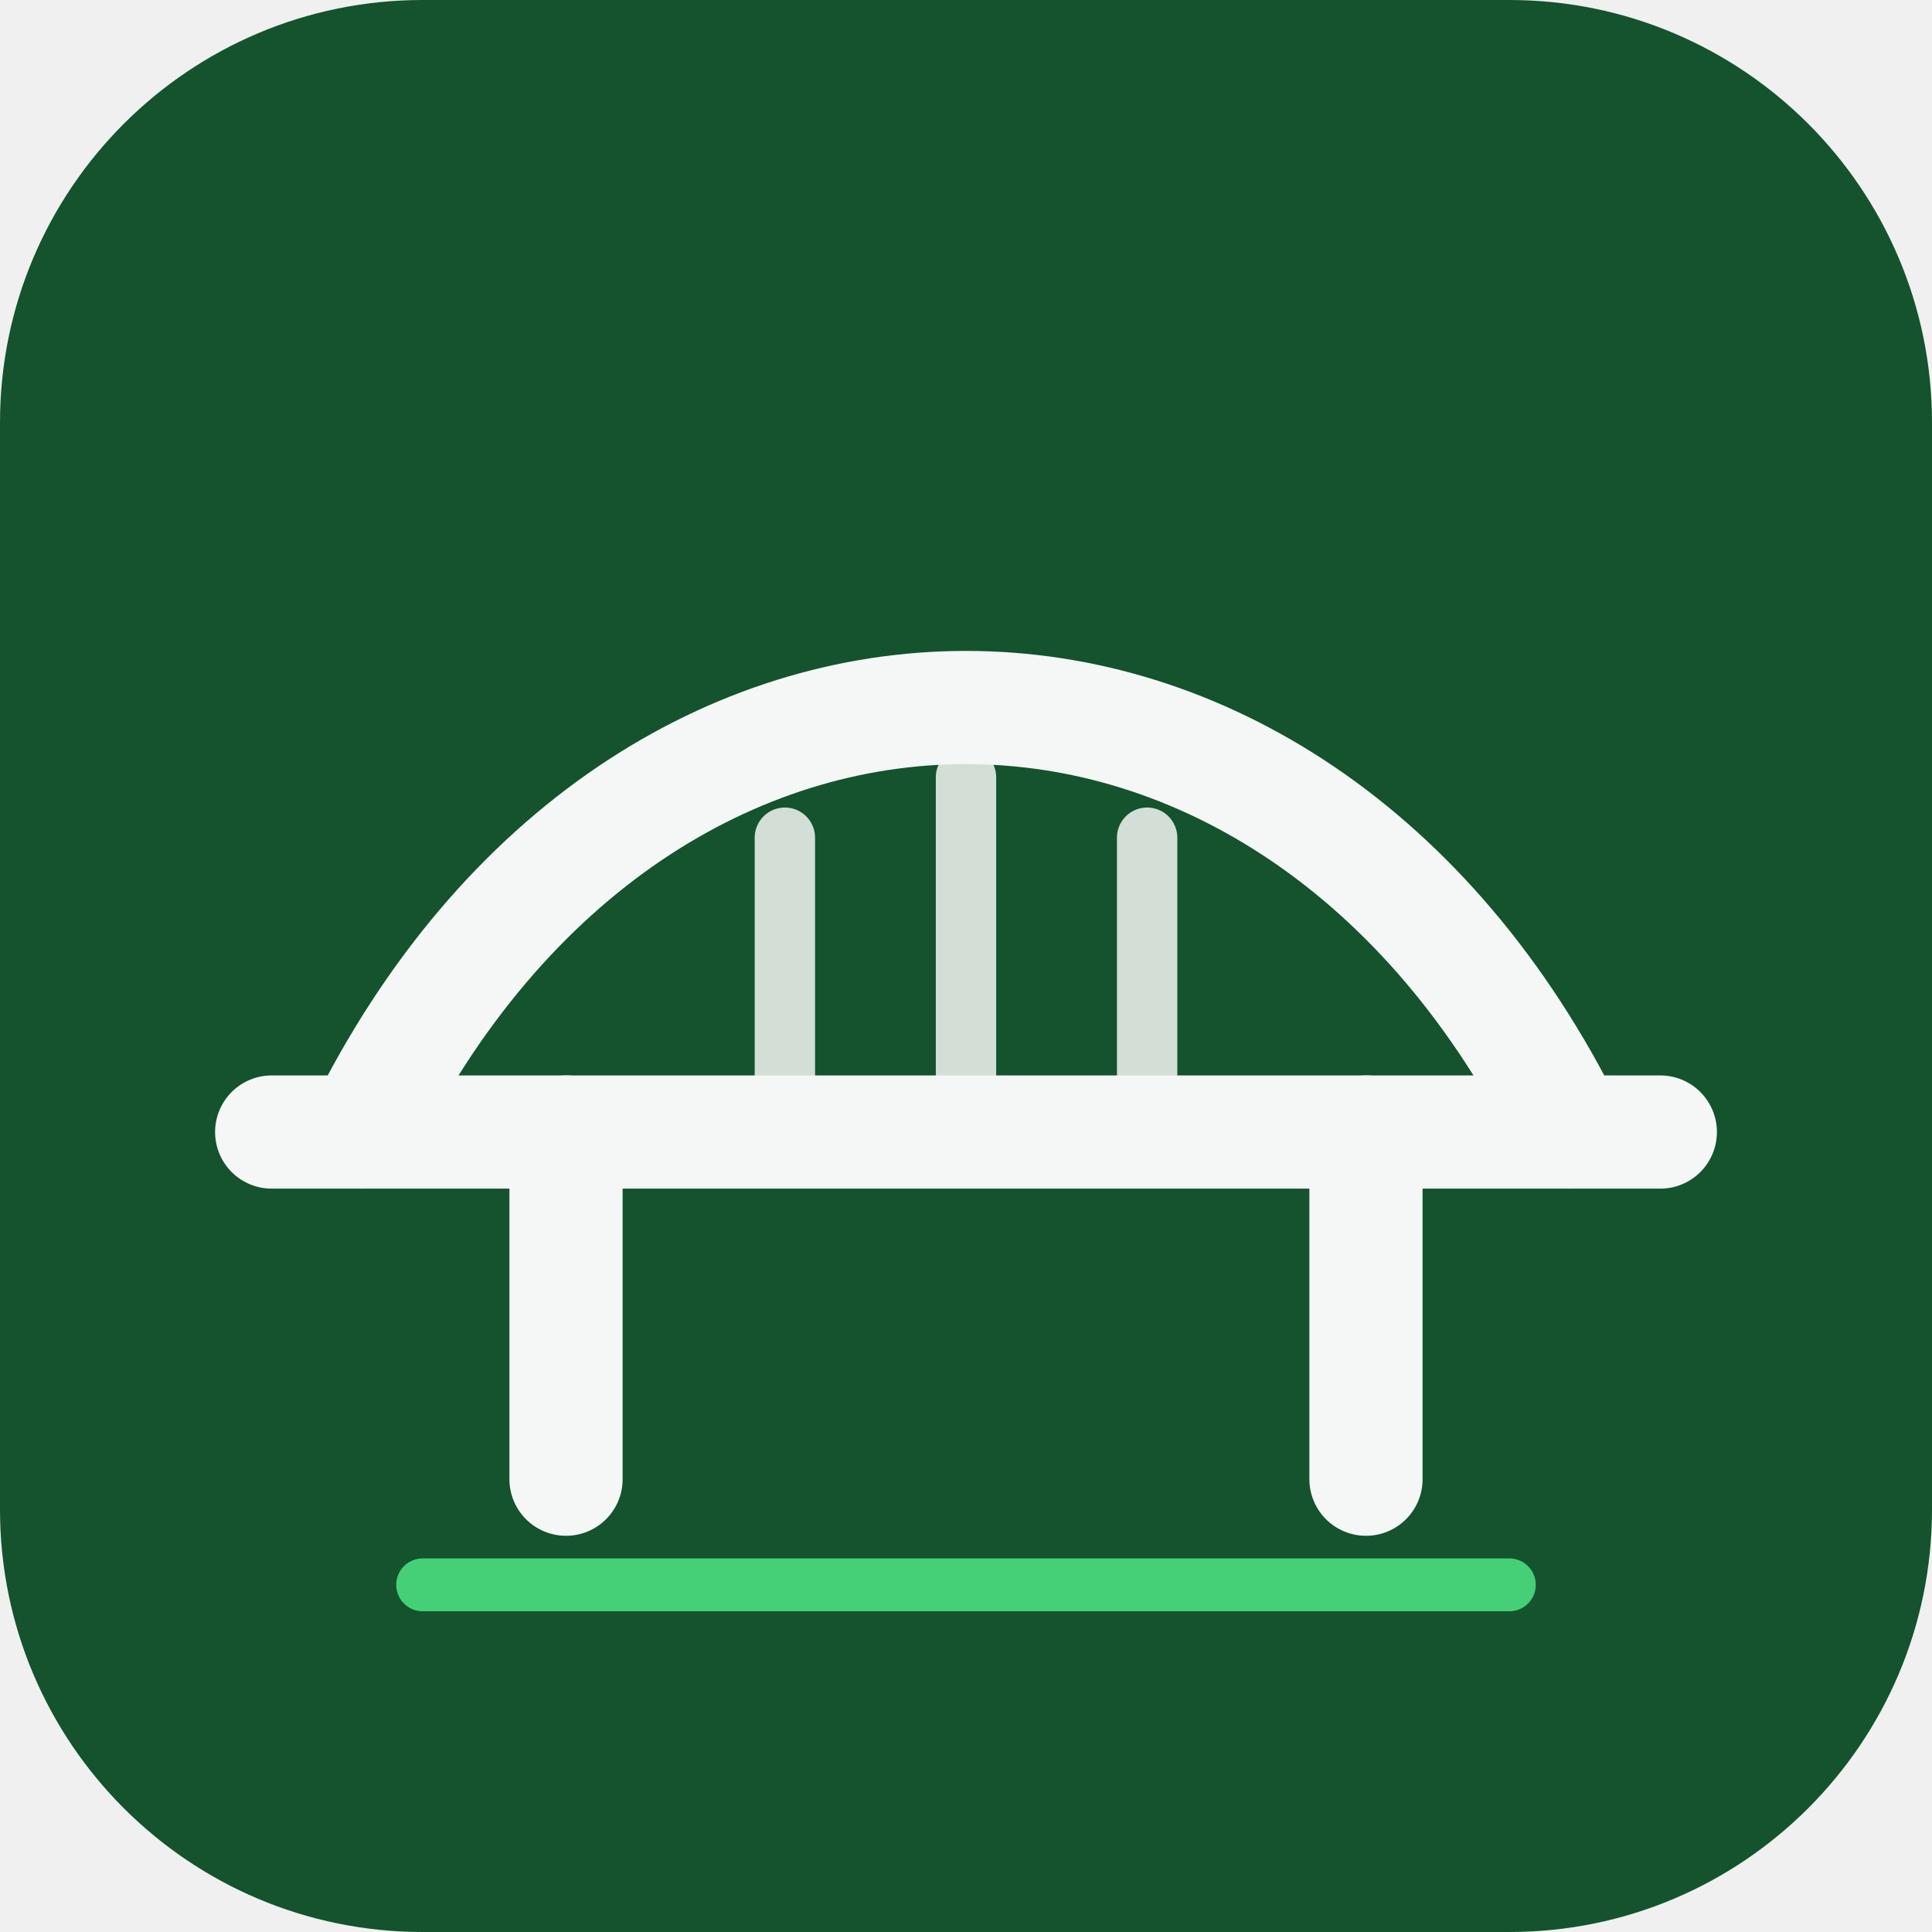
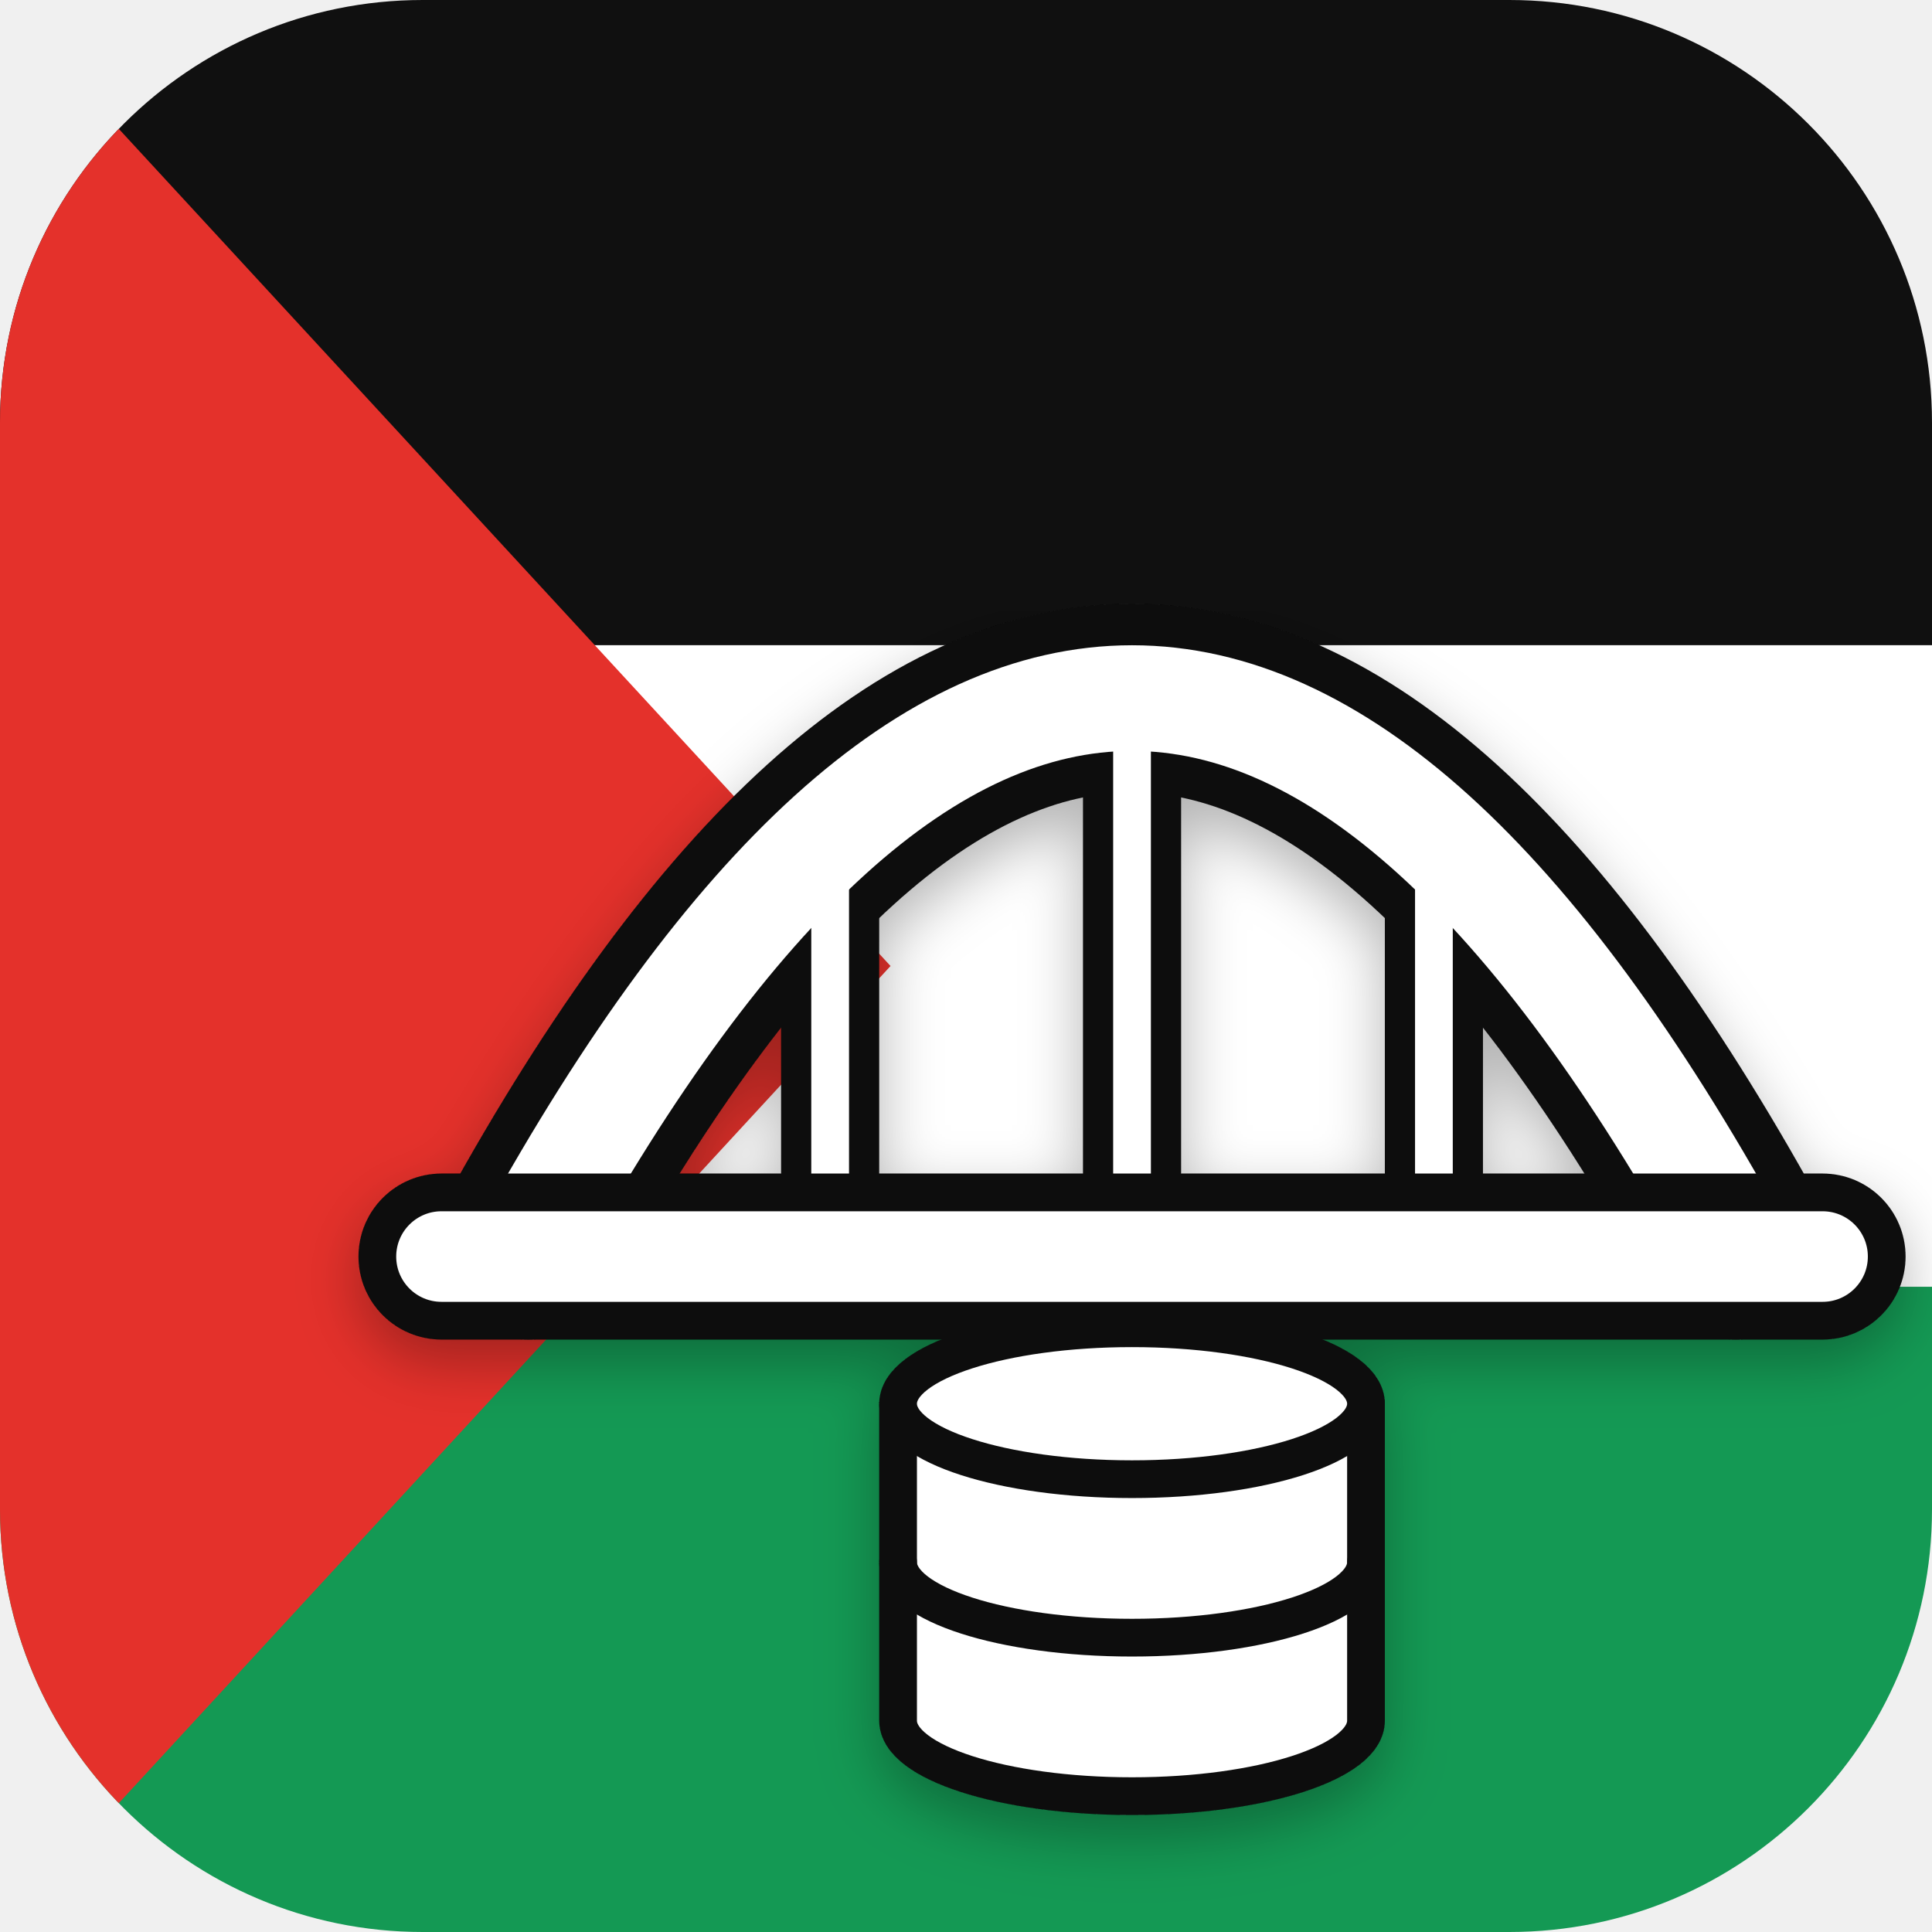
- <svg xmlns="http://www.w3.org/2000/svg" viewBox="0 0 512 512" role="img" aria-labelledby="t">
-   <rect width="512" height="512" rx="112" fill="#14532D" />
-   <g fill="none" stroke="#F4F7F5" stroke-linecap="round" stroke-linejoin="round">
-     <path d="M96 300 C 170 150, 342 150, 416 300" stroke-width="30" />
-     <path d="M72 300 H 440" stroke-width="30" />
-     <path d="M150 300 V 392" stroke-width="30" />
-     <path d="M362 300 V 392" stroke-width="30" />
-     <path d="M208 222 V 300 M256 206 V 300 M304 222 V 300" stroke-width="16" opacity="0.85" />
+ <svg xmlns="http://www.w3.org/2000/svg" viewBox="0 0 512 512">
+   <defs>
+     <clipPath id="tile">
+       <rect width="512" height="512" rx="112" />
+     </clipPath>
+     <filter id="lift" x="-10%" y="-10%" width="120%" height="130%">
+       <feDropShadow dx="0" dy="6" stdDeviation="8" flood-color="#000" flood-opacity="0.3" />
+     </filter>
+   </defs>
+   <g clip-path="url(#tile)">
+     <rect width="512" height="171" fill="#101010" />
+     <rect y="171" width="512" height="170" fill="#FFFFFF" />
+     <rect y="341" width="512" height="171" fill="#149954" />
+     <path d="M0 0 L236 256 L0 512 Z" fill="#E4312B" />
+     <g filter="url(#lift)" stroke-linecap="round" stroke-linejoin="round">
+       <path d="M140 330 Q300 40 460 330" fill="none" stroke="#101010" stroke-width="50" />
+       <g stroke="#101010" stroke-width="26">
+         <line x1="220" y1="221" x2="220" y2="330" />
+         <line x1="300" y1="185" x2="300" y2="330" />
+         <line x1="380" y1="221" x2="380" y2="330" />
+       </g>
+       <path d="M140 330 Q300 40 460 330" fill="none" stroke="#FFFFFF" stroke-width="28" />
+       <g stroke="#FFFFFF" stroke-width="10">
+         <line x1="220" y1="221" x2="220" y2="330" />
+         <line x1="300" y1="185" x2="300" y2="330" />
+         <line x1="380" y1="221" x2="380" y2="330" />
+       </g>
+       <rect x="100" y="316" width="400" height="34" rx="17" fill="#FFFFFF" stroke="#101010" stroke-width="10" />
+       <g fill="#FFFFFF" stroke="#101010" stroke-width="10">
+         <path d="M238 372 v84 a62 20 0 0 0 124 0 v-84" />
+         <ellipse cx="300" cy="372" rx="62" ry="20" />
+         <path d="M238 414 a62 20 0 0 0 124 0" fill="none" />
+       </g>
+     </g>
  </g>
-   <path d="M112 420 H 400" stroke="#4ADE80" stroke-width="14" stroke-linecap="round" opacity="0.9" />
</svg>
